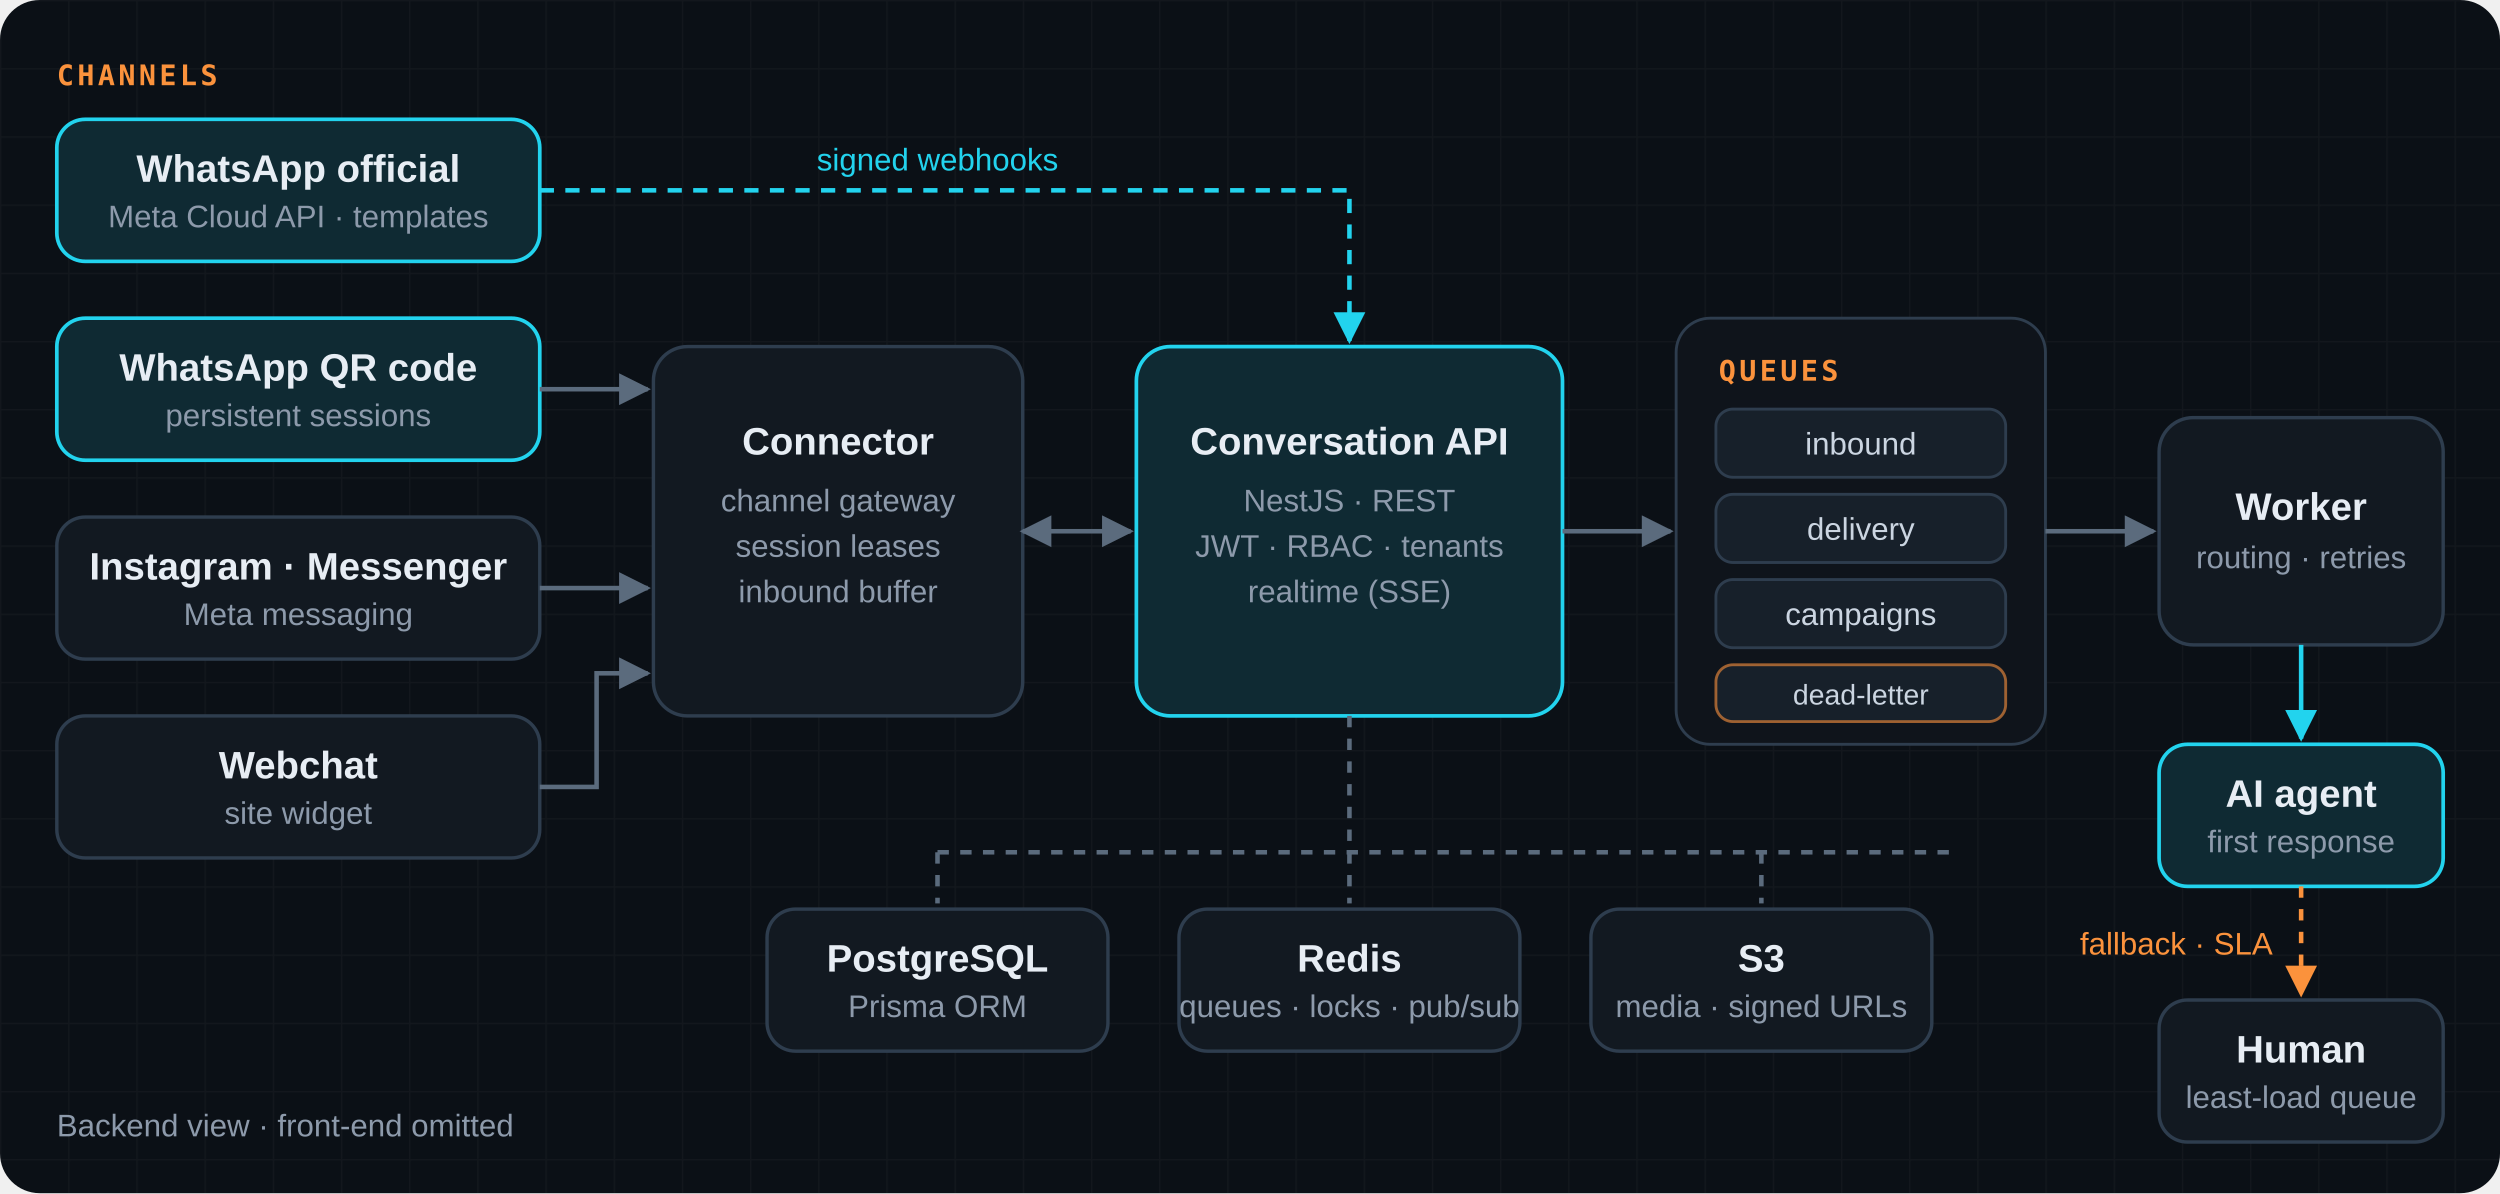
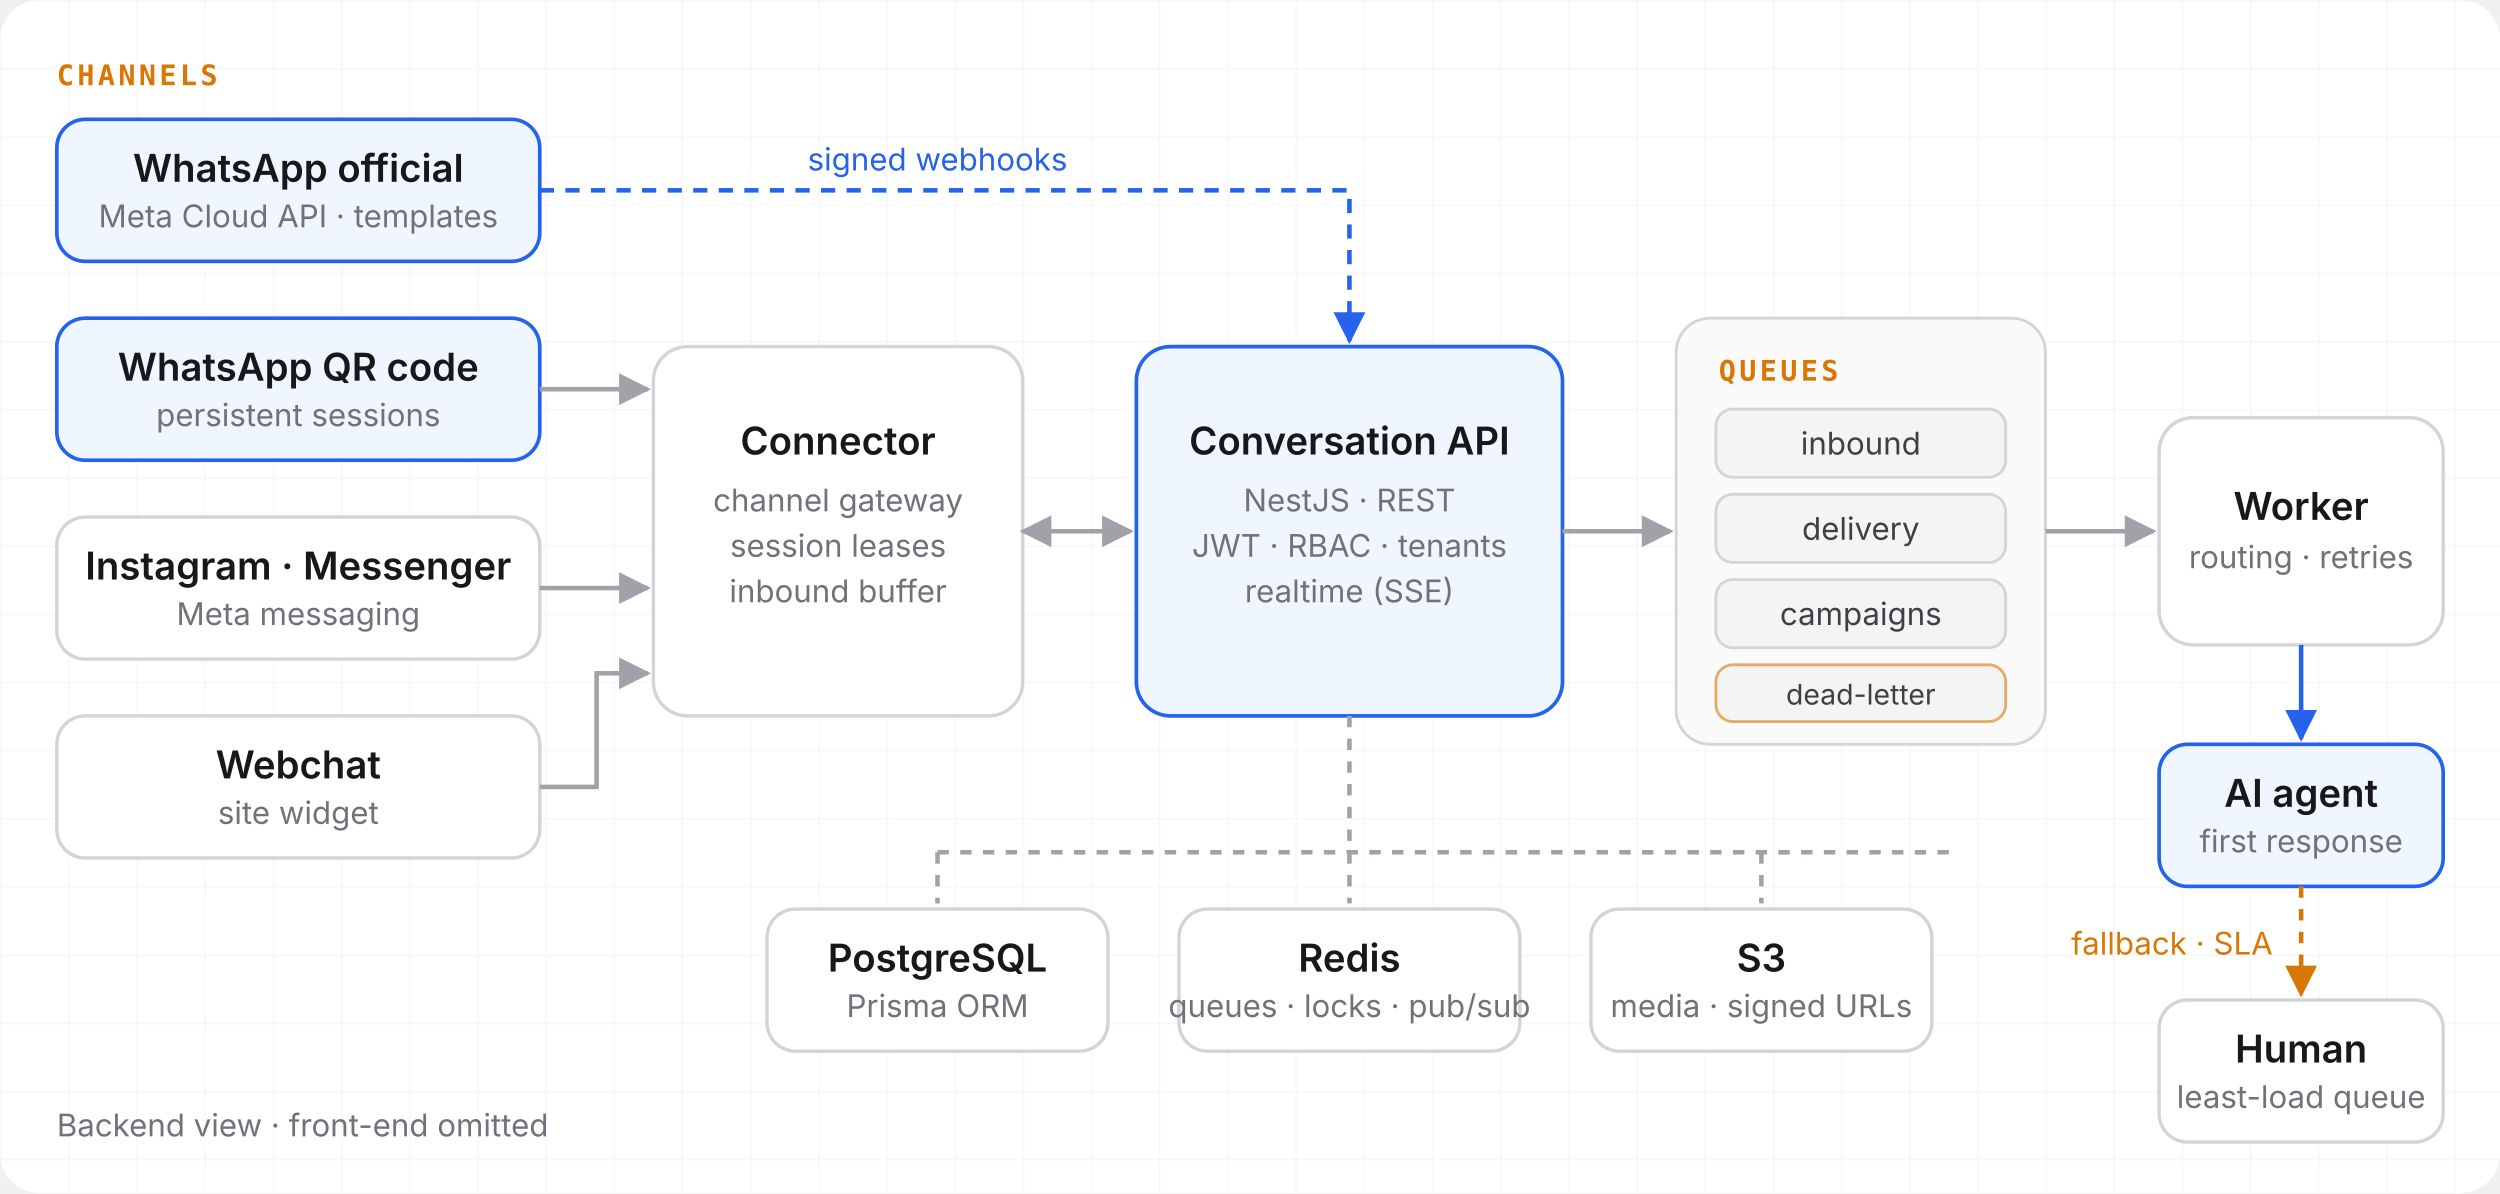
<svg xmlns="http://www.w3.org/2000/svg" viewBox="0 0 880 420" role="img" aria-labelledby="t d">
  <defs>
    <marker id="a" viewBox="0 0 10 10" refX="9" refY="5" markerWidth="7" markerHeight="7" orient="auto-start-reverse">
-       <path d="M0 0L10 5L0 10z" fill="#5b6b7d" />
+       <path d="M0 0L10 5L0 10z" fill="#a1a1aa" />
    </marker>
    <marker id="ac" viewBox="0 0 10 10" refX="9" refY="5" markerWidth="7" markerHeight="7" orient="auto-start-reverse">
-       <path d="M0 0L10 5L0 10z" fill="#22d3ee" />
+       <path d="M0 0L10 5L0 10z" fill="#2563eb" />
    </marker>
    <marker id="ao" viewBox="0 0 10 10" refX="9" refY="5" markerWidth="7" markerHeight="7" orient="auto-start-reverse">
-       <path d="M0 0L10 5L0 10z" fill="#fb923c" />
+       <path d="M0 0L10 5L0 10z" fill="#d97706" />
    </marker>
    <pattern id="g" width="24" height="24" patternUnits="userSpaceOnUse">
-       <path d="M24 0H0V24" fill="none" stroke="#ffffff" stroke-opacity=".035" />
+       <path d="M24 0H0V24" fill="none" stroke="#0f172a" stroke-opacity=".035" />
    </pattern>
    <style>
-       text{font-family:'Segoe UI',system-ui,Arial,sans-serif;fill:#e7edf4}
+       text{font-family:Inter,'Segoe UI',system-ui,Arial,sans-serif;fill:#18181b}
      .t{font-size:13.5px;font-weight:600}
-       .s{font-size:11px;fill:#8d9aab}
+       .s{font-size:11px;fill:#71717a}
      .m{font-family:Consolas,'JetBrains Mono',monospace;font-size:10px;letter-spacing:.12em;font-weight:600}
-       .c{font-size:11px;fill:#cbd5e1}
-       .n{fill:#121921;stroke:#2e3d4e;stroke-width:1.2}
-       .k{fill:#17202a;stroke:#2e3d4e}
-       .hi{fill:#0f2a33;stroke:#22d3ee;stroke-width:1.3}
-       .ln{stroke:#5b6b7d;stroke-width:1.6;fill:none}
+       .c{font-size:11px;fill:#3f3f46}
+       .n{fill:#ffffff;stroke:#d4d4d8;stroke-width:1.2}
+       .k{fill:#f4f4f5;stroke:#d4d4d8}
+       .hi{fill:#eff6ff;stroke:#2563eb;stroke-width:1.3}
+       .ln{stroke:#a1a1aa;stroke-width:1.6;fill:none}
    </style>
  </defs>
-   <rect width="880" height="420" rx="14" fill="#0b1016" />
+   <rect width="880" height="420" rx="14" fill="#ffffff" />
  <rect width="880" height="420" rx="14" fill="url(#g)" />
-   <text class="m" x="20" y="30" style="fill:#fb923c">CHANNELS</text>
+   <text class="m" x="20" y="30" style="fill:#d97706">CHANNELS</text>
  <rect class="hi" x="20" y="42" width="170" height="50" rx="10" />
  <text class="t" x="105" y="64" text-anchor="middle">WhatsApp official</text>
  <text class="s" x="105" y="80" text-anchor="middle">Meta Cloud API · templates</text>
  <rect class="hi" x="20" y="112" width="170" height="50" rx="10" />
  <text class="t" x="105" y="134" text-anchor="middle">WhatsApp QR code</text>
  <text class="s" x="105" y="150" text-anchor="middle">persistent sessions</text>
  <rect class="n" x="20" y="182" width="170" height="50" rx="10" />
  <text class="t" x="105" y="204" text-anchor="middle">Instagram · Messenger</text>
  <text class="s" x="105" y="220" text-anchor="middle">Meta messaging</text>
  <rect class="n" x="20" y="252" width="170" height="50" rx="10" />
  <text class="t" x="105" y="274" text-anchor="middle">Webchat</text>
  <text class="s" x="105" y="290" text-anchor="middle">site widget</text>
  <rect class="n" x="230" y="122" width="130" height="130" rx="12" />
  <text class="t" x="295" y="160" text-anchor="middle">Connector</text>
  <text class="s" x="295" y="180" text-anchor="middle">channel gateway</text>
  <text class="s" x="295" y="196" text-anchor="middle">session leases</text>
  <text class="s" x="295" y="212" text-anchor="middle">inbound buffer</text>
  <path class="ln" d="M190 137H228" marker-end="url(#a)" />
  <path class="ln" d="M190 207H228" marker-end="url(#a)" />
  <path class="ln" d="M190 277H210V237H228" marker-end="url(#a)" />
-   <path d="M190 67H475V120" stroke="#22d3ee" stroke-width="1.6" fill="none" stroke-dasharray="5 4" marker-end="url(#ac)" />
-   <text class="s" x="330" y="60" text-anchor="middle" style="fill:#22d3ee">signed webhooks</text>
+   <path d="M190 67H475V120" stroke="#2563eb" stroke-width="1.6" fill="none" stroke-dasharray="5 4" marker-end="url(#ac)" />
+   <text class="s" x="330" y="60" text-anchor="middle" style="fill:#2563eb">signed webhooks</text>
  <rect class="hi" x="400" y="122" width="150" height="130" rx="12" />
  <text class="t" x="475" y="160" text-anchor="middle">Conversation API</text>
  <text class="s" x="475" y="180" text-anchor="middle">NestJS · REST</text>
  <text class="s" x="475" y="196" text-anchor="middle">JWT · RBAC · tenants</text>
  <text class="s" x="475" y="212" text-anchor="middle">realtime (SSE)</text>
  <path class="ln" d="M360 187H398" marker-start="url(#a)" marker-end="url(#a)" />
-   <rect x="590" y="112" width="130" height="150" rx="12" fill="#0f141b" stroke="#2e3d4e" />
-   <text class="m" x="605" y="134" style="fill:#fb923c">QUEUES</text>
+   <rect x="590" y="112" width="130" height="150" rx="12" fill="#fafafa" stroke="#d4d4d8" />
+   <text class="m" x="605" y="134" style="fill:#d97706">QUEUES</text>
  <rect class="k" x="604" y="144" width="102" height="24" rx="6" />
  <text class="c" x="655" y="160" text-anchor="middle">inbound</text>
  <rect class="k" x="604" y="174" width="102" height="24" rx="6" />
  <text class="c" x="655" y="190" text-anchor="middle">delivery</text>
  <rect class="k" x="604" y="204" width="102" height="24" rx="6" />
  <text class="c" x="655" y="220" text-anchor="middle">campaigns</text>
-   <rect class="k" x="604" y="234" width="102" height="20" rx="6" style="stroke:#fb923c;stroke-opacity:.6" />
+   <rect class="k" x="604" y="234" width="102" height="20" rx="6" style="stroke:#d97706;stroke-opacity:.6" />
  <text class="c" x="655" y="248" text-anchor="middle" style="font-size:10px">dead-letter</text>
  <path class="ln" d="M550 187H588" marker-end="url(#a)" />
  <rect class="n" x="760" y="147" width="100" height="80" rx="12" />
  <text class="t" x="810" y="183" text-anchor="middle">Worker</text>
  <text class="s" x="810" y="200" text-anchor="middle">routing · retries</text>
  <path class="ln" d="M720 187H758" marker-end="url(#a)" />
  <rect class="hi" x="760" y="262" width="100" height="50" rx="10" />
  <text class="t" x="810" y="284" text-anchor="middle">AI agent</text>
  <text class="s" x="810" y="300" text-anchor="middle">first response</text>
  <rect class="n" x="760" y="352" width="100" height="50" rx="10" />
  <text class="t" x="810" y="374" text-anchor="middle">Human</text>
  <text class="s" x="810" y="390" text-anchor="middle">least-load queue</text>
-   <path d="M810 227V260" stroke="#22d3ee" stroke-width="1.6" marker-end="url(#ac)" />
-   <path d="M810 312V350" stroke="#fb923c" stroke-width="1.6" stroke-dasharray="4 4" marker-end="url(#ao)" />
-   <text class="s" x="800" y="336" text-anchor="end" style="fill:#fb923c">fallback · SLA</text>
+   <path d="M810 227V260" stroke="#2563eb" stroke-width="1.6" marker-end="url(#ac)" />
+   <path d="M810 312V350" stroke="#d97706" stroke-width="1.6" stroke-dasharray="4 4" marker-end="url(#ao)" />
+   <text class="s" x="800" y="336" text-anchor="end" style="fill:#d97706">fallback · SLA</text>
  <path class="ln" d="M475 252V300" stroke-dasharray="4 4" />
  <path class="ln" d="M330 300H690" stroke-dasharray="4 4" />
  <path class="ln" d="M330 300V318M475 300V318M620 300V318" stroke-dasharray="4 4" />
  <rect class="n" x="270" y="320" width="120" height="50" rx="10" />
  <text class="t" x="330" y="342" text-anchor="middle">PostgreSQL</text>
  <text class="s" x="330" y="358" text-anchor="middle">Prisma ORM</text>
  <rect class="n" x="415" y="320" width="120" height="50" rx="10" />
  <text class="t" x="475" y="342" text-anchor="middle">Redis</text>
  <text class="s" x="475" y="358" text-anchor="middle">queues · locks · pub/sub</text>
  <rect class="n" x="560" y="320" width="120" height="50" rx="10" />
  <text class="t" x="620" y="342" text-anchor="middle">S3</text>
  <text class="s" x="620" y="358" text-anchor="middle">media · signed URLs</text>
  <text class="s" x="20" y="400">Backend view · front-end omitted</text>
</svg>
